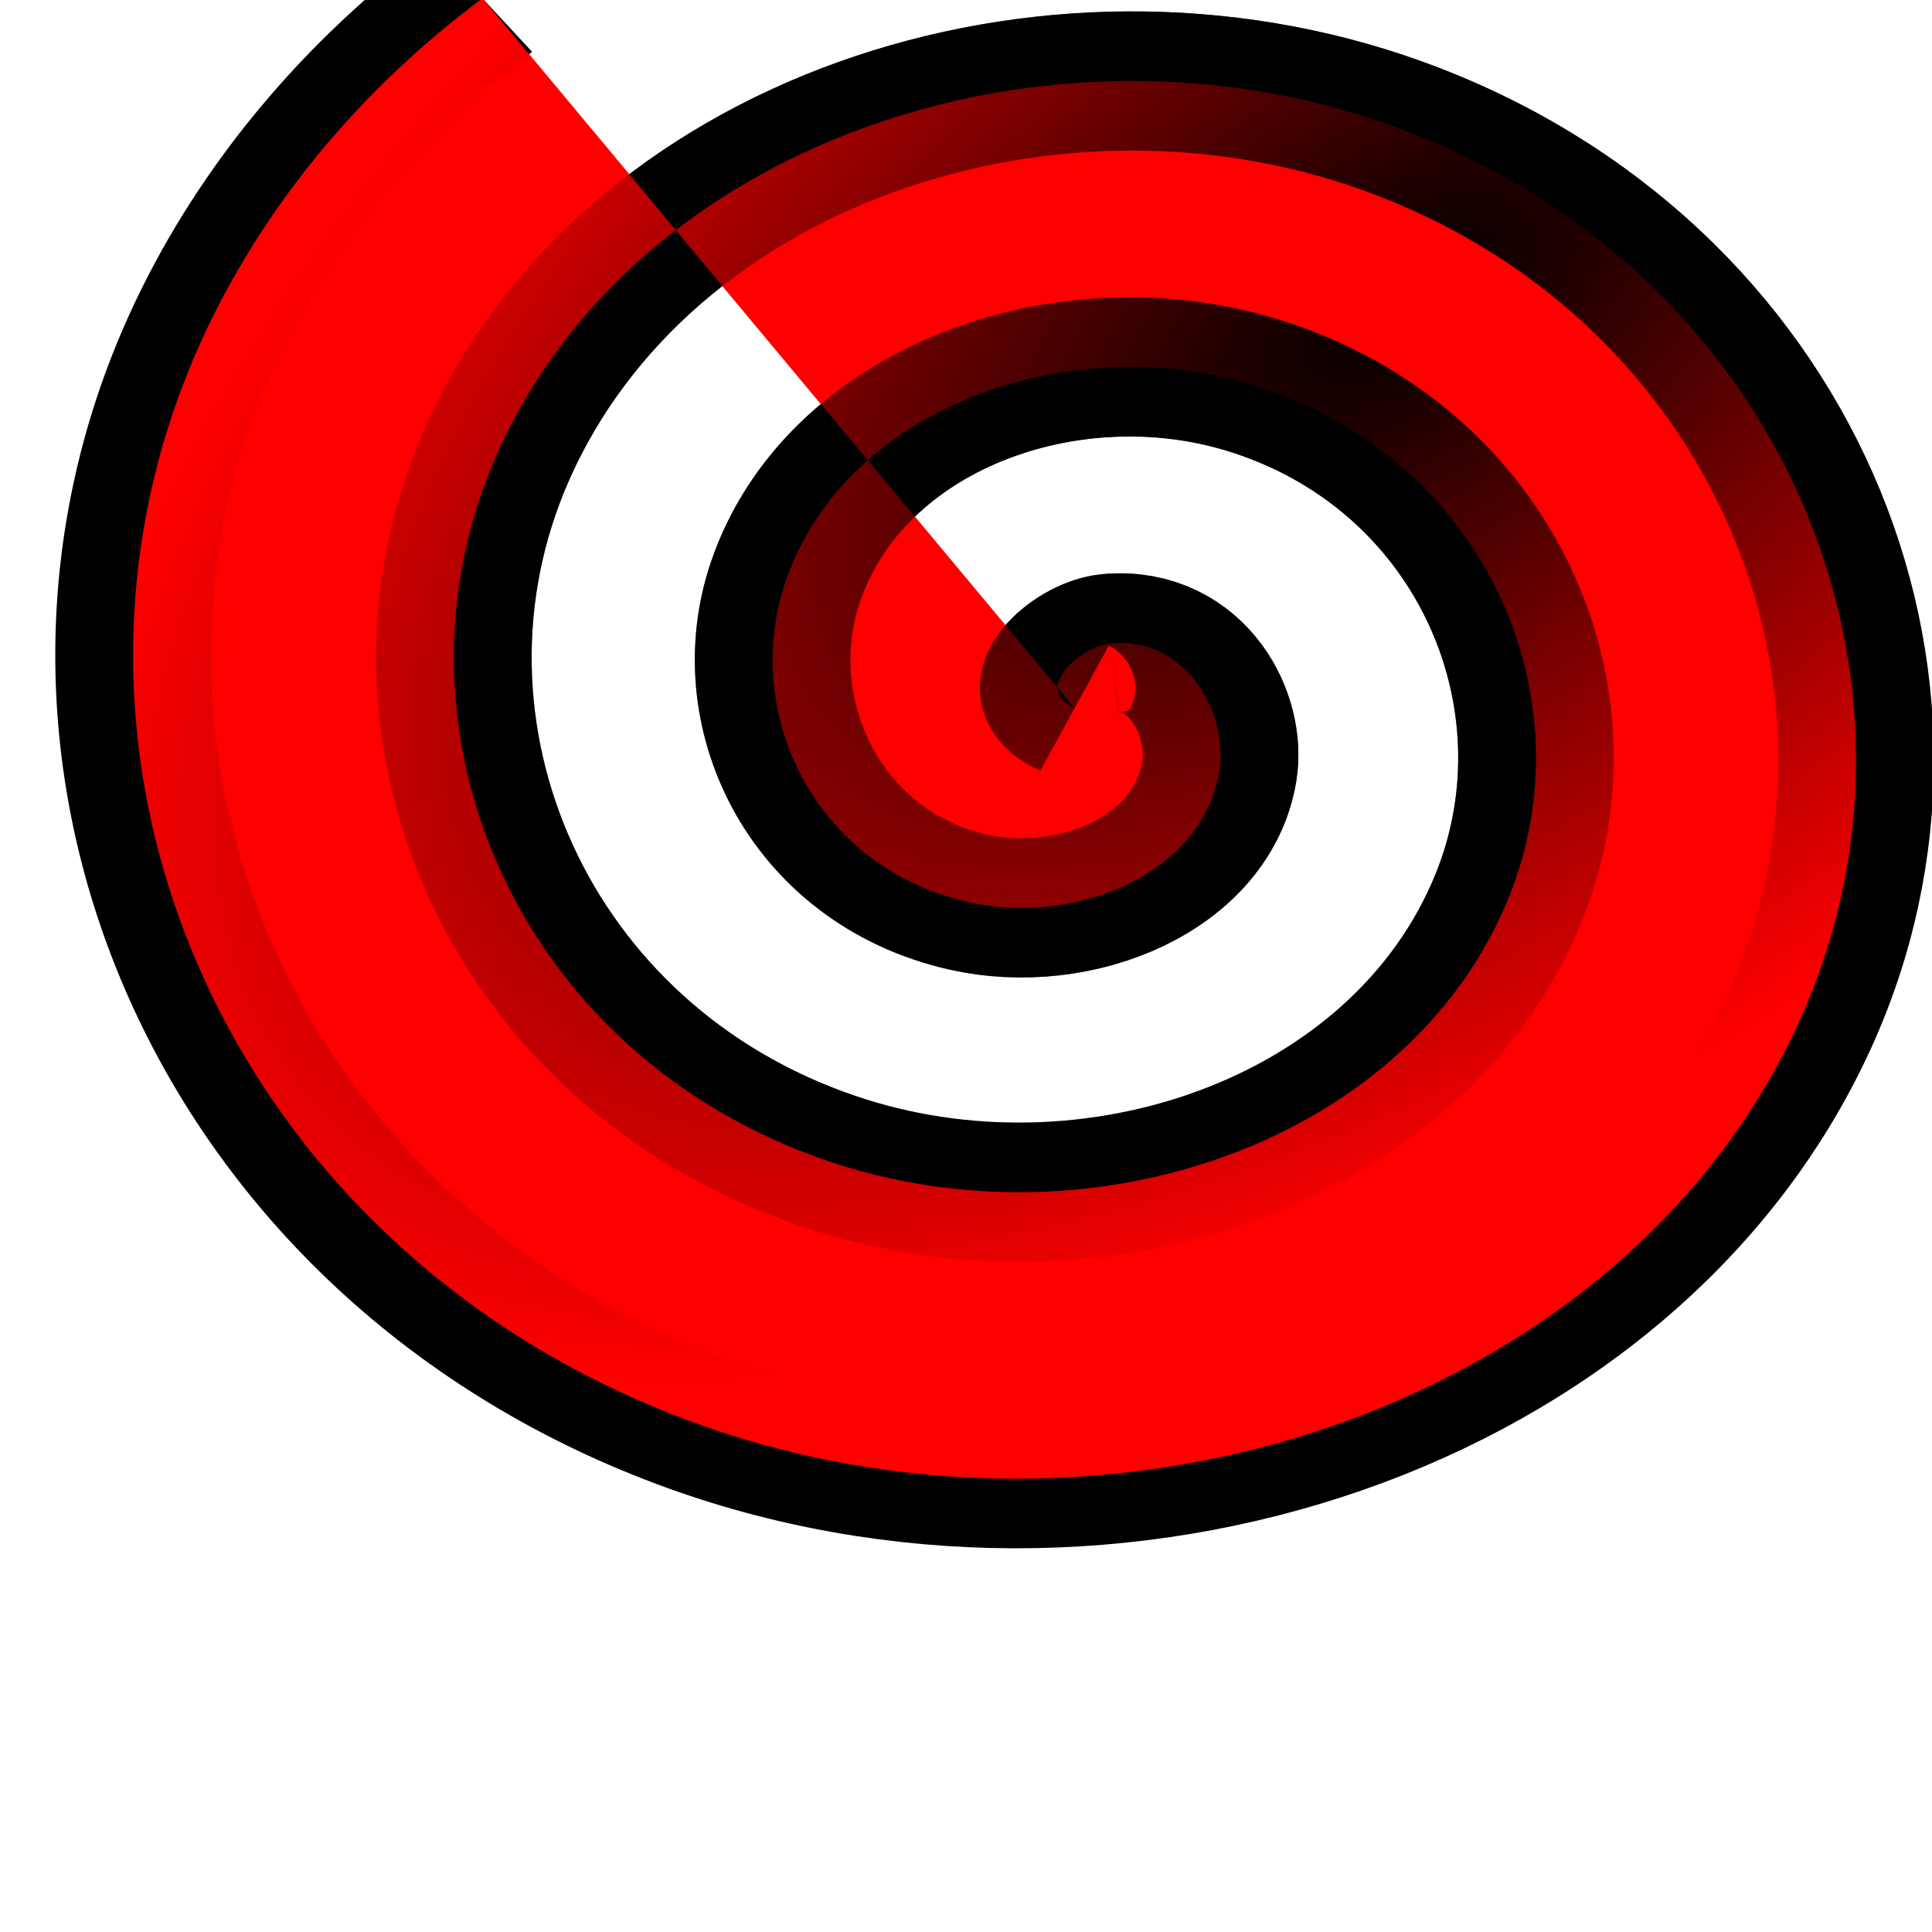
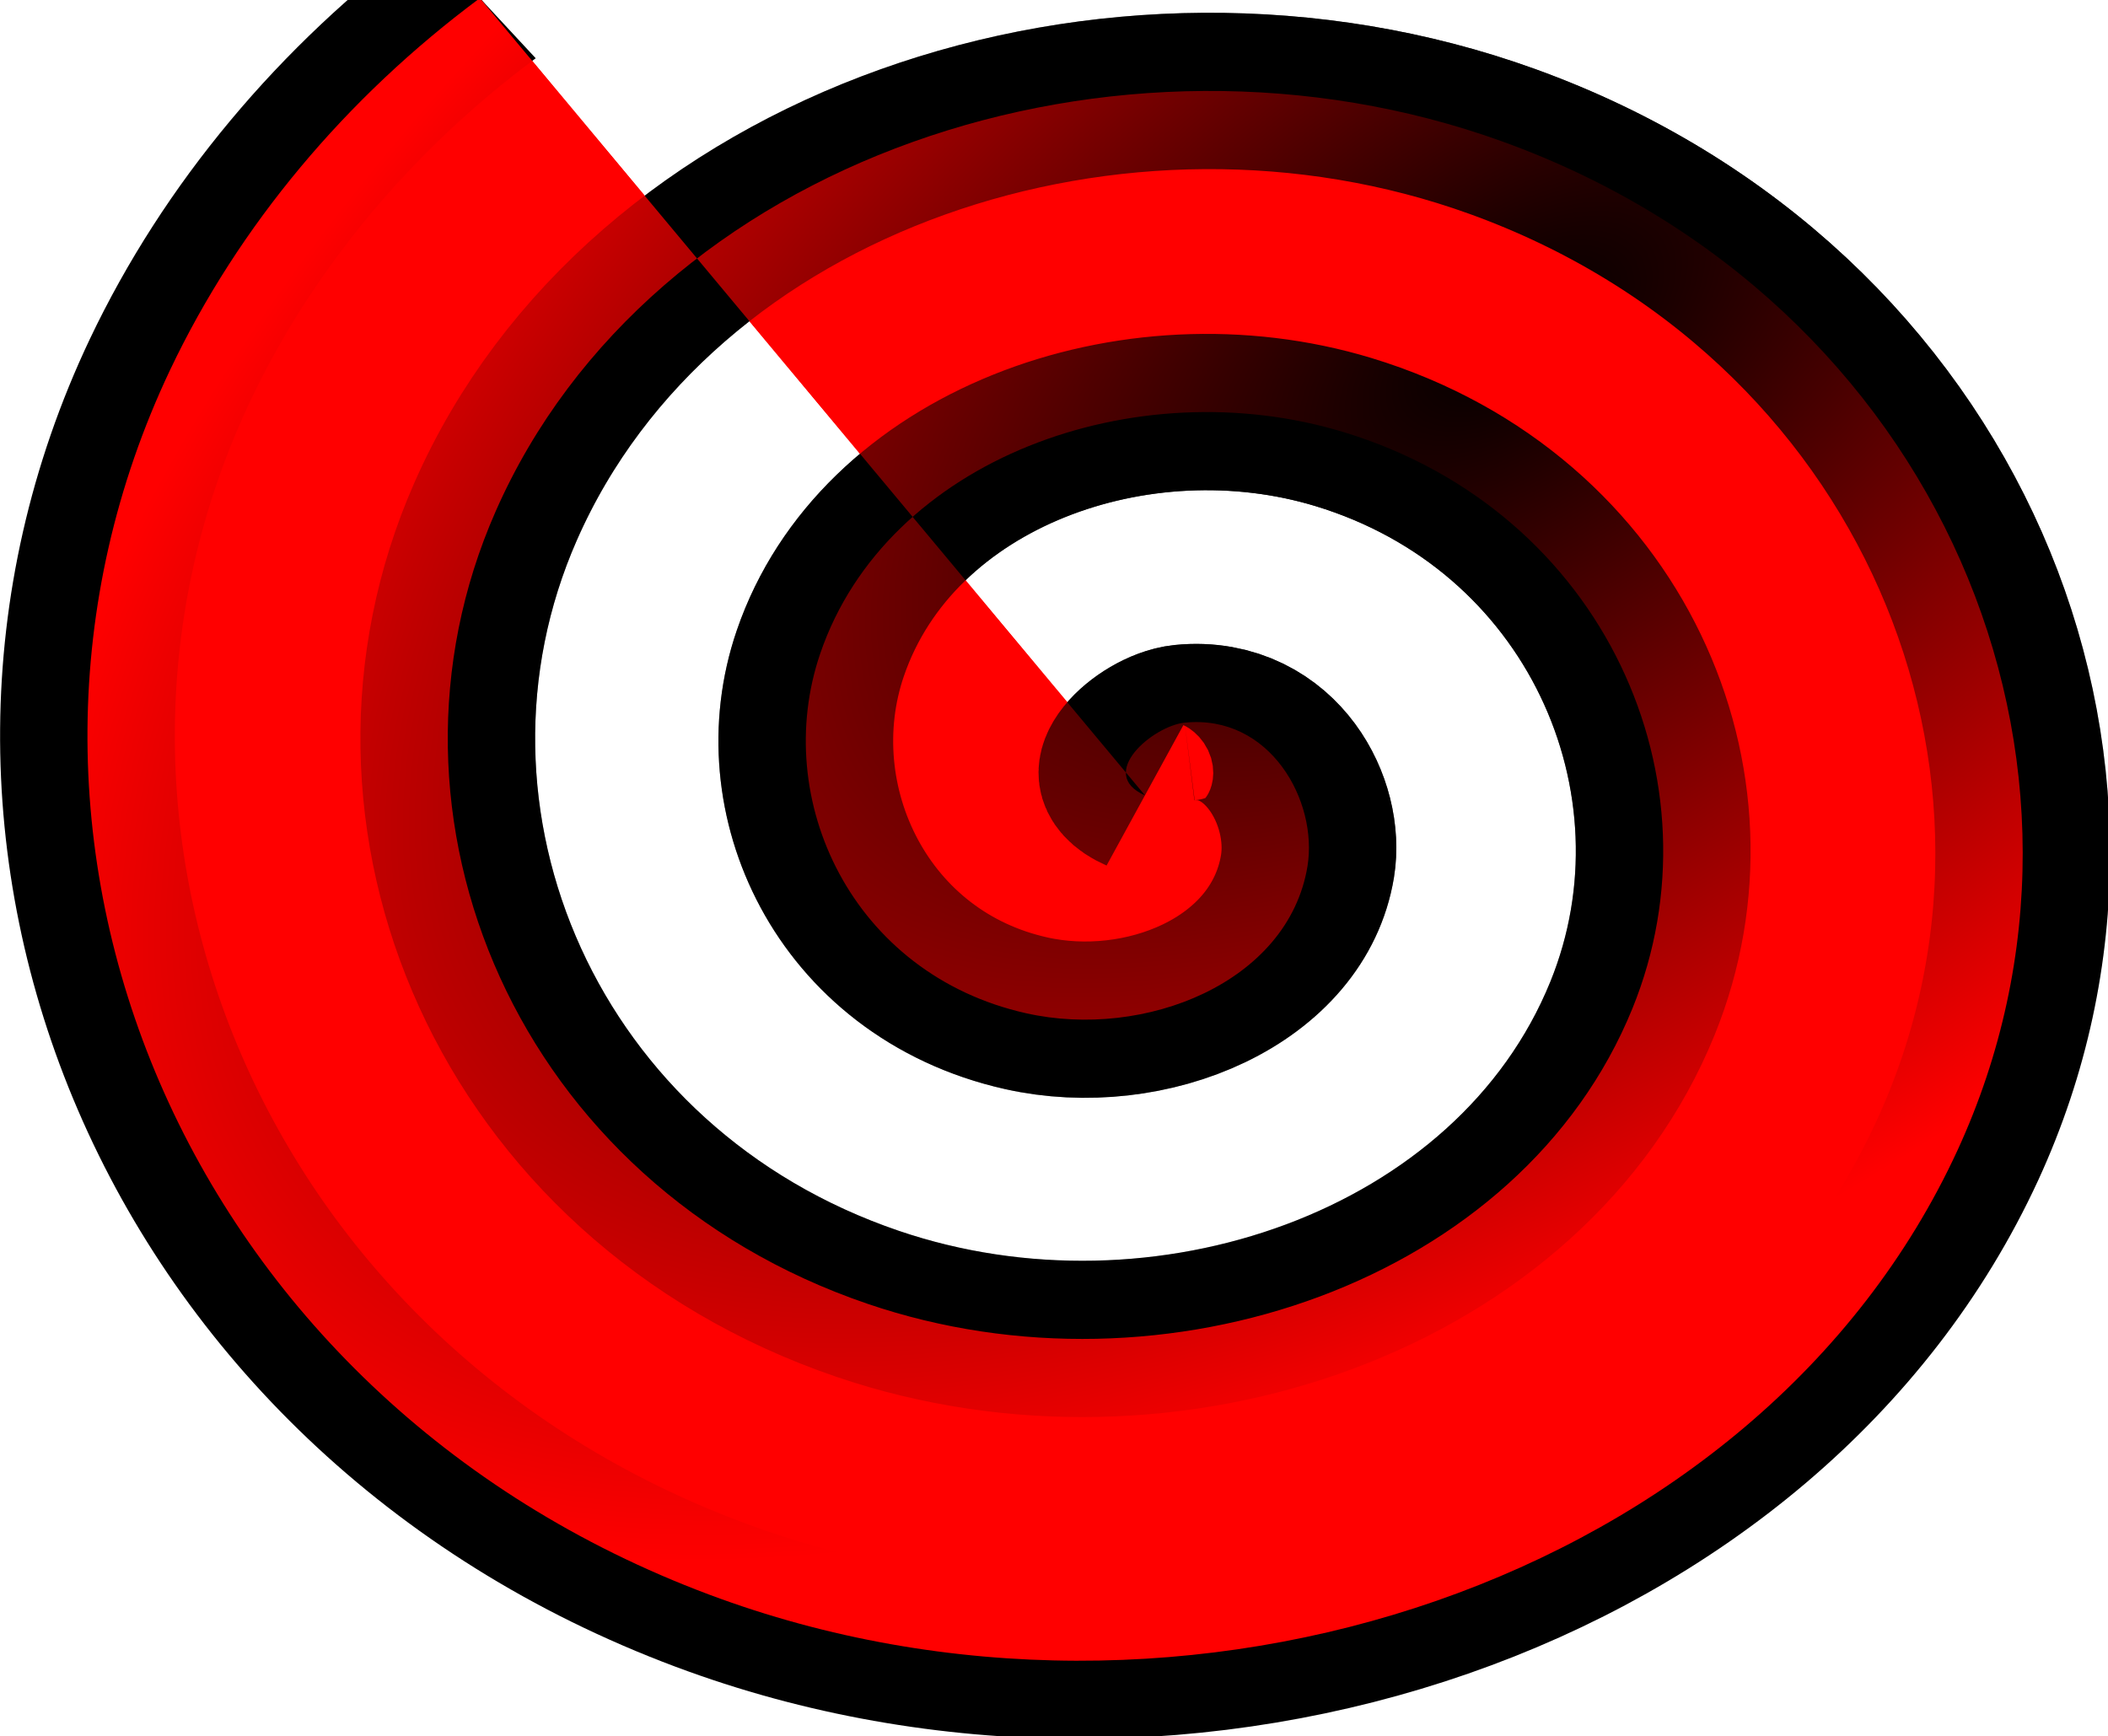
- <svg xmlns="http://www.w3.org/2000/svg" xmlns:xlink="http://www.w3.org/1999/xlink" viewBox="15 15 70 70" version="1.1" id="svg1">
+ <svg xmlns="http://www.w3.org/2000/svg" xmlns:xlink="http://www.w3.org/1999/xlink" viewBox="17 15 68 56" version="1.1" id="svg1">
  <defs id="defs1">
    <linearGradient id="linearGradient5">
      <stop style="stop-color:#000000;stop-opacity:1;" offset="0" id="stop6" />
      <stop style="stop-color:#000000;stop-opacity:0;" offset="1" id="stop7" />
    </linearGradient>
    <radialGradient xlink:href="#linearGradient5" id="radialGradient7" cx="17.533" cy="18.459" fx="17.533" fy="18.459" r="6.036" gradientTransform="matrix(1.345505,-1.026842,0.4813754,0.7881586,-14.94308,22.06639)" gradientUnits="userSpaceOnUse" />
  </defs>
  <path style="fill:#ff0000;fill-rule:evenodd;stroke:#000000" id="path1" d="m 15.435,21.53 c -0.28,-0.137 0.046,-0.444 0.227,-0.465 0.49,-0.055 0.764,0.503 0.703,0.919 -0.11,0.744 -0.933,1.11 -1.61,0.94 -0.995,-0.249 -1.464,-1.367 -1.178,-2.302 0.381,-1.246 1.804,-1.82 2.994,-1.416 1.498,0.509 2.179,2.241 1.654,3.686 -0.636,1.75 -2.679,2.538 -4.377,1.891 -2.002,-0.762 -2.898,-3.116 -2.129,-5.069 0.887,-2.255 3.554,-3.258 5.761,-2.367 2.507,1.012 3.618,3.992 2.605,6.453 -1.137,2.76 -4.431,3.979 -7.144,2.843 C 9.925,25.381 8.598,21.774 9.857,18.807 10.248,17.887 10.861,17.068 11.629,16.43" transform="matrix(5.637078,0,0,5.042872,-33.07393,-67.91465)" />
  <path style="fill:#ff0000;fill-rule:evenodd;stroke:url(#radialGradient7);fill-opacity:1" id="path1-4" d="m 15.435,21.53 c -0.28,-0.137 0.046,-0.444 0.227,-0.465 0.49,-0.055 0.764,0.503 0.703,0.919 -0.11,0.744 -0.933,1.11 -1.61,0.94 -0.995,-0.249 -1.464,-1.367 -1.178,-2.302 0.381,-1.246 1.804,-1.82 2.994,-1.416 1.498,0.509 2.179,2.241 1.654,3.686 -0.636,1.75 -2.679,2.538 -4.377,1.891 -2.002,-0.762 -2.898,-3.116 -2.129,-5.069 0.887,-2.255 3.554,-3.258 5.761,-2.367 2.507,1.012 3.618,3.992 2.605,6.453 -1.137,2.76 -4.431,3.979 -7.144,2.843 C 9.925,25.381 8.598,21.774 9.857,18.807 10.248,17.887 10.861,17.068 11.629,16.43" transform="matrix(5.637078,0,0,5.042872,-33.07393,-67.91465)" />
</svg>
